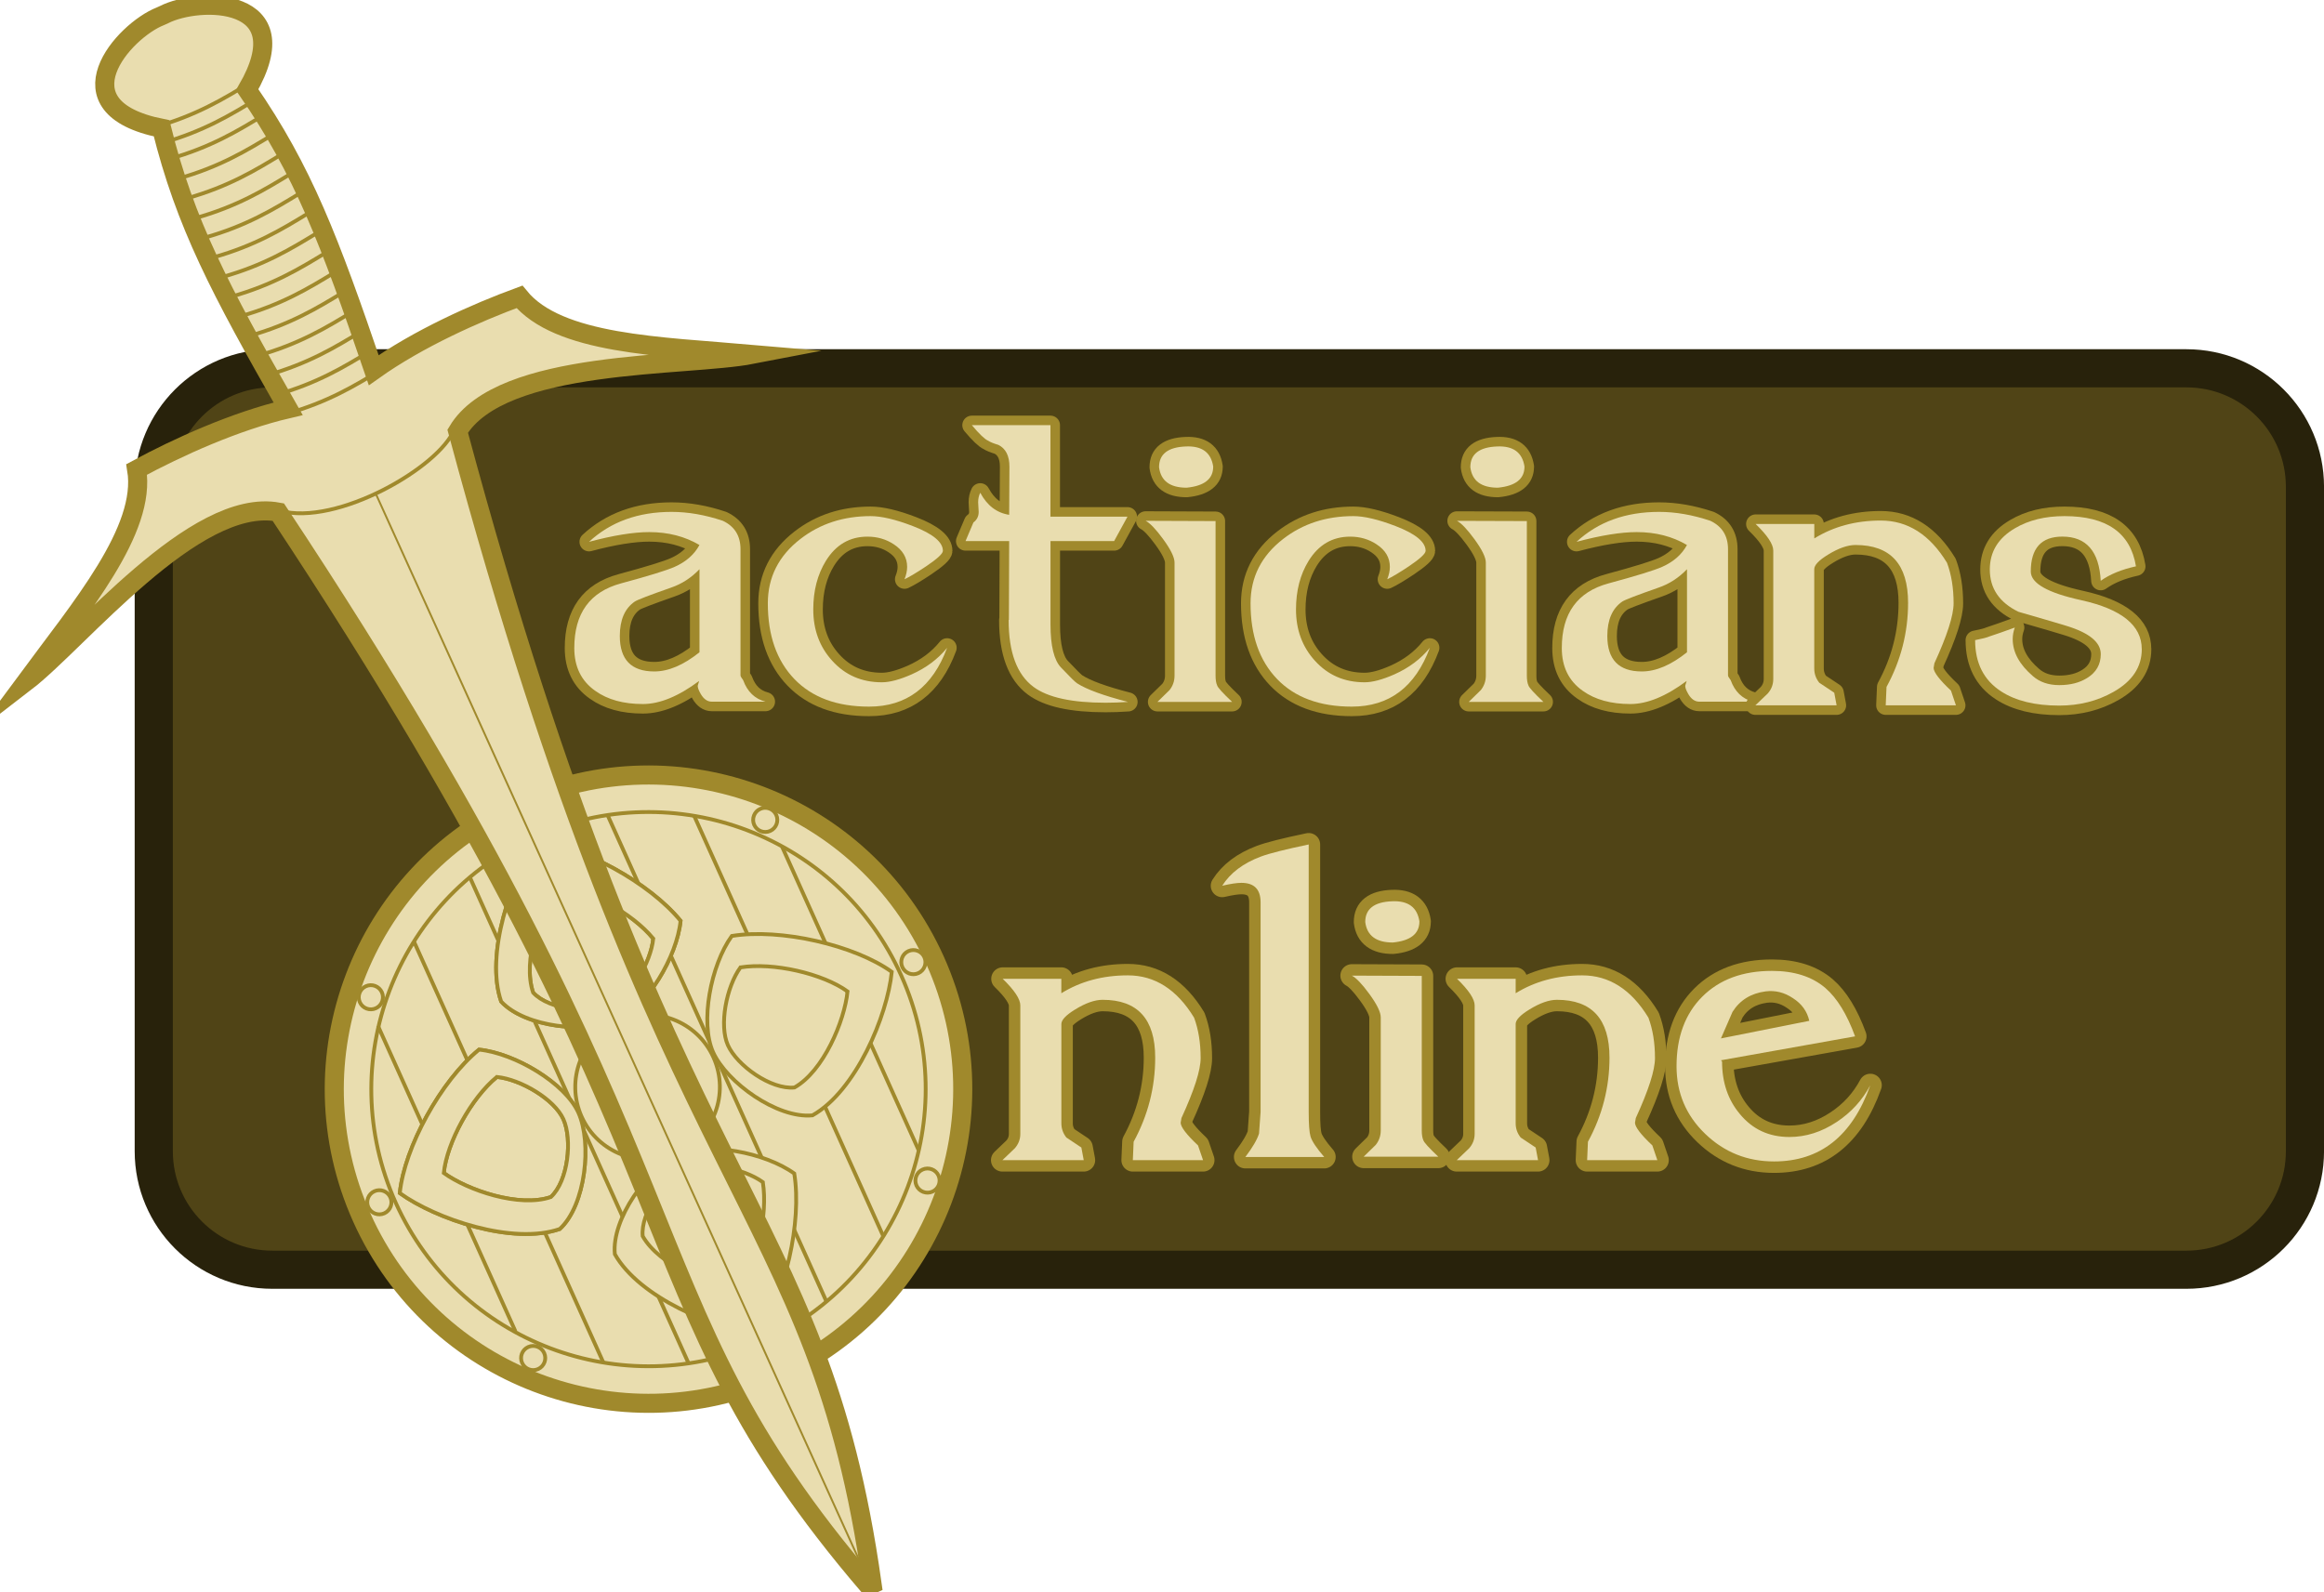
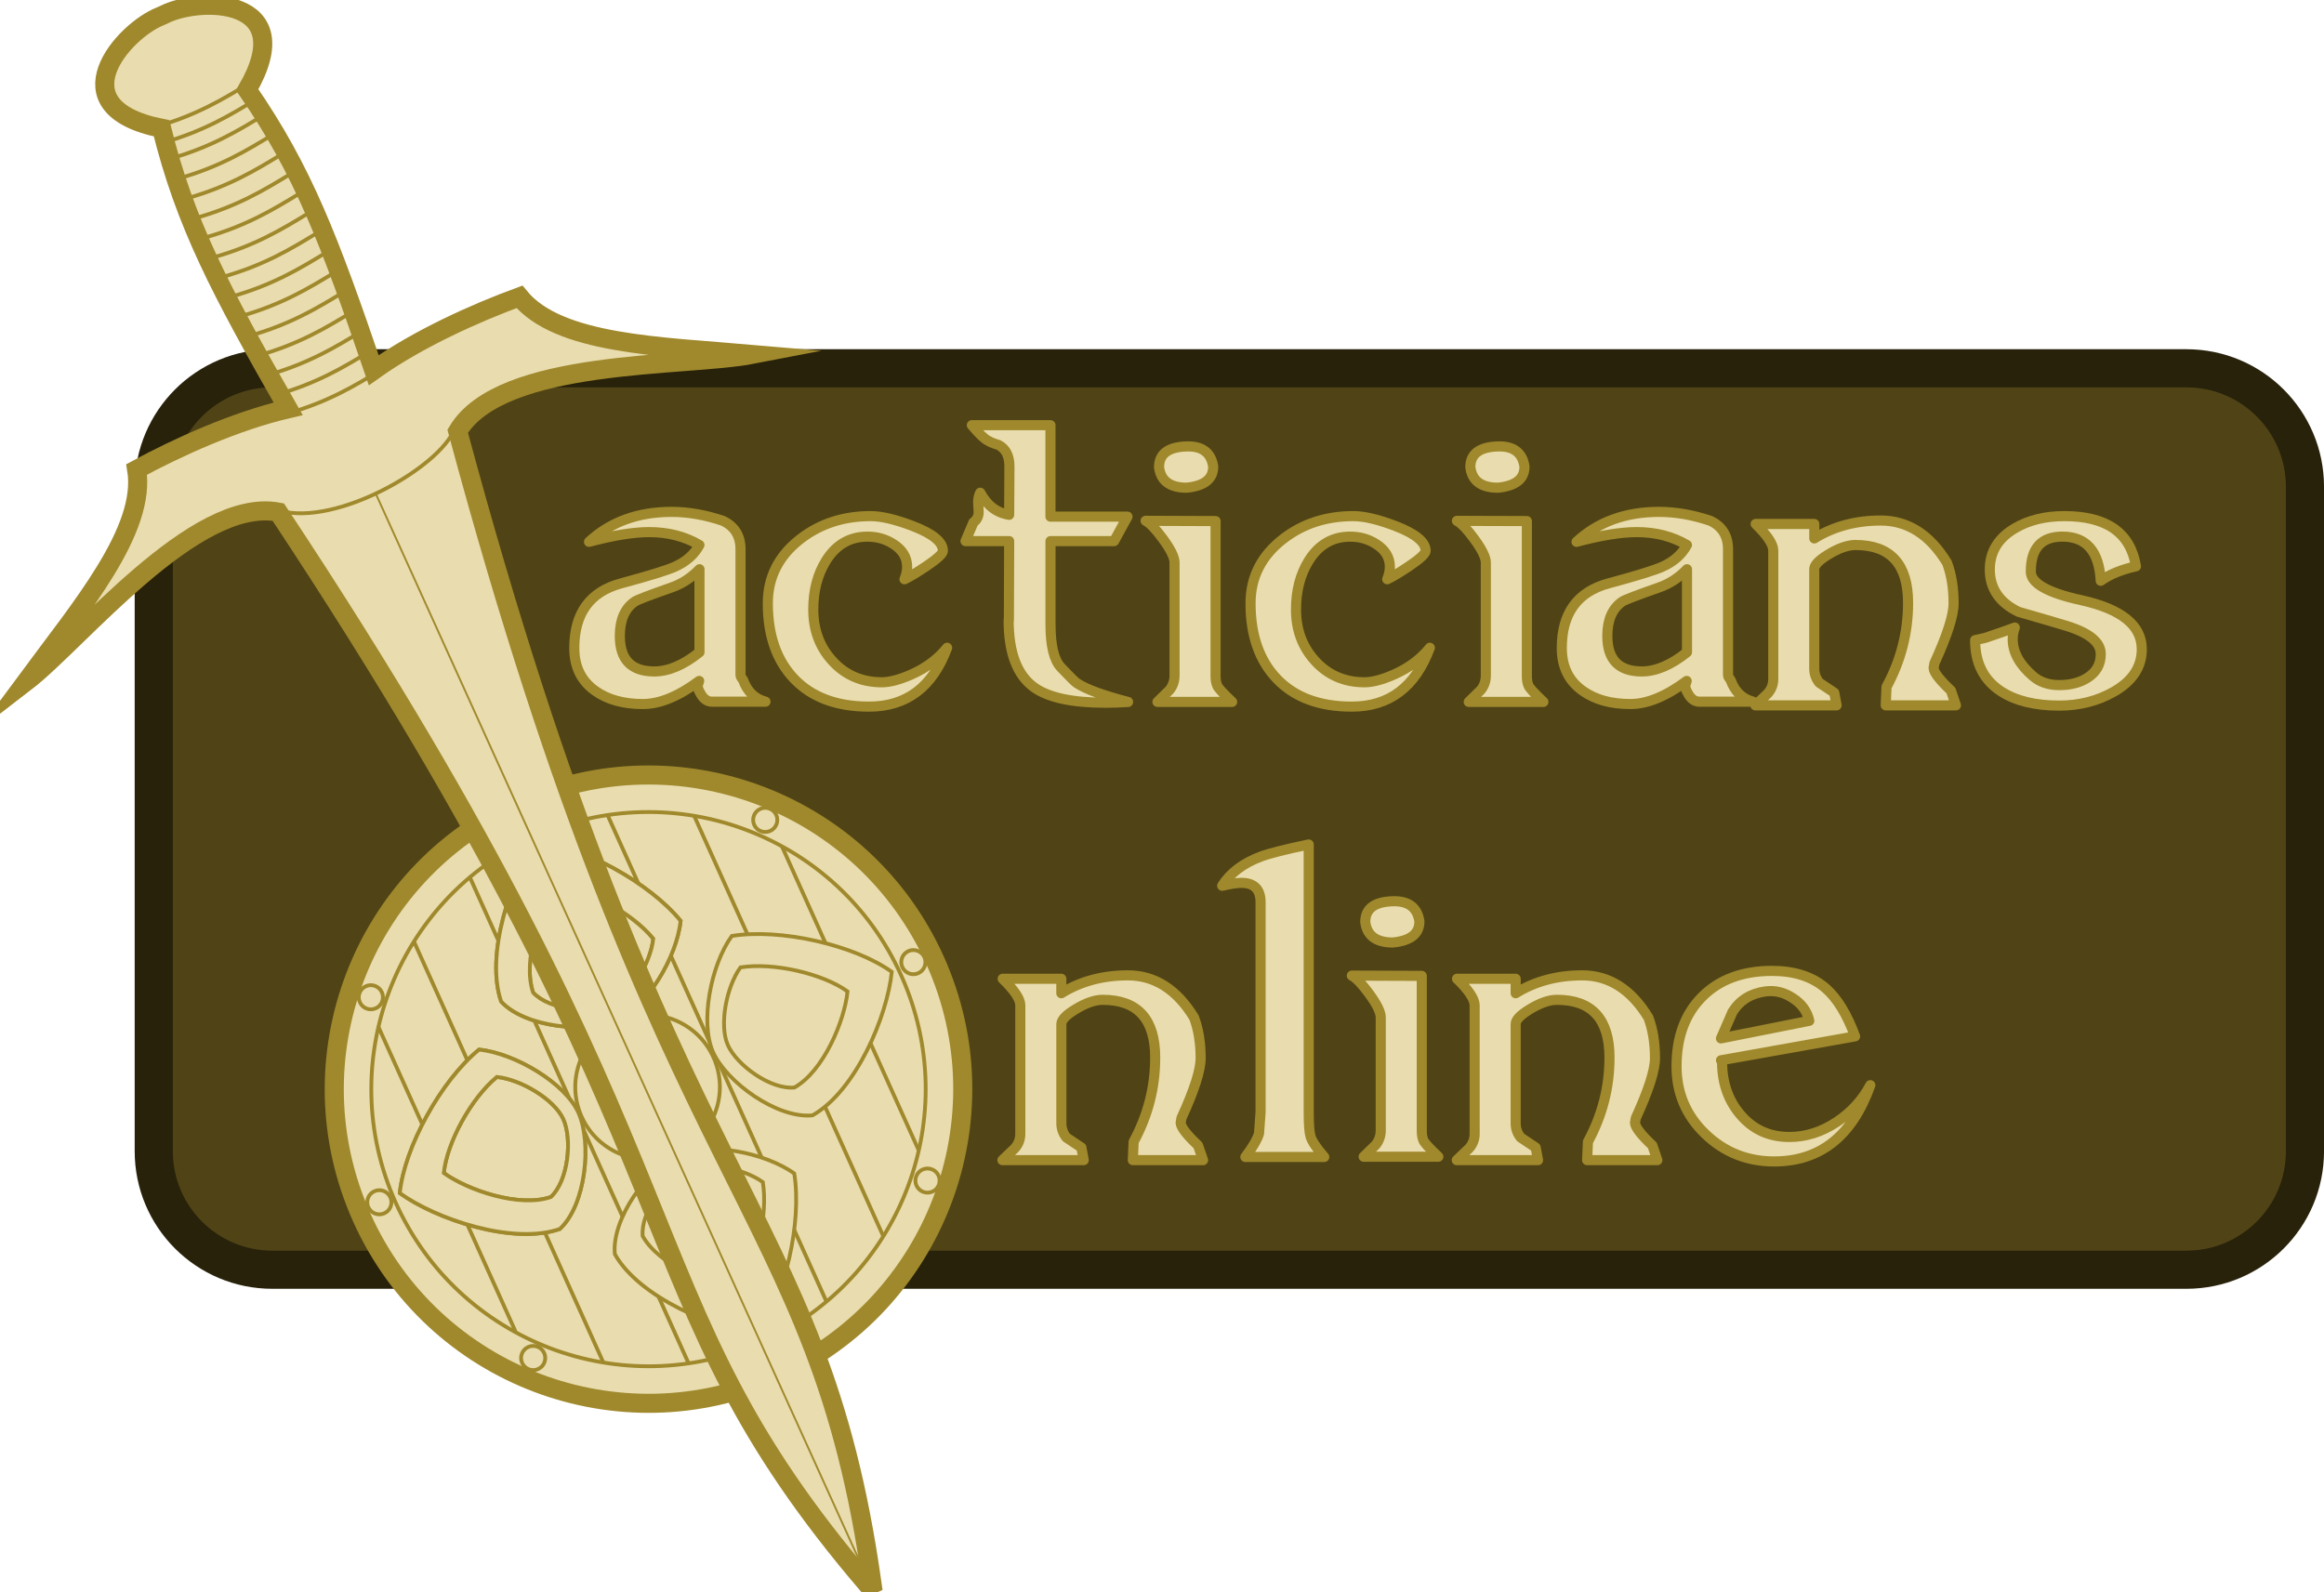
<svg xmlns="http://www.w3.org/2000/svg" xmlns:xlink="http://www.w3.org/1999/xlink" width="60.906mm" height="41.732mm" viewBox="0 0 60.906 41.732" version="1.1" id="svg8">
  <defs id="defs2" />
  <g id="layer1" transform="translate(-1.361253,-49.78247)">
    <rect style="opacity:1;fill:#504416;fill-opacity:1;stroke:#28220b;stroke-width:1;stroke-linecap:round;stroke-linejoin:round;stroke-miterlimit:4;stroke-dasharray:none;stroke-dashoffset:0;stroke-opacity:1;paint-order:markers fill stroke" id="rect1011" width="56.377" height="23.63" x="5.391" y="59.437" ry="3.106" />
-     <g aria-label="nline" style="font-style:normal;font-variant:normal;font-weight:normal;font-stretch:normal;font-size:10.583px;line-height:125%;font-family:Bubble_Runes;-inkscape-font-specification:Bubble_Runes;letter-spacing:0px;word-spacing:0px;fill:#e9ddaf;fill-opacity:1;stroke:#a0892c;stroke-width:0.6;stroke-linecap:butt;stroke-linejoin:round;stroke-miterlimit:4;stroke-dasharray:none;stroke-opacity:1;paint-order:markers stroke fill" id="text1280" transform="translate(0,-1.5875)">
-       <path d="m 32.89,81.782 h -1.84 l 0.021,-0.482 q 0.565,-1.04 0.565,-2.205 0,-1.516 -1.378,-1.516 -0.31,0 -0.723,0.255 -0.358,0.22 -0.358,0.379 v 2.604 q 0,0.207 0.131,0.372 l 0.393,0.262 0.062,0.331 H 27.632 l 0.324,-0.31 q 0.145,-0.165 0.145,-0.379 v -3.369 q 0,-0.248 -0.462,-0.696 h 1.537 v 0.379 q 0.758,-0.469 1.743,-0.469 1.061,0 1.736,1.109 0.172,0.462 0.172,1.061 0,0.475 -0.503,1.571 l -0.021,0.124 q 0.007,0.172 0.455,0.593 z" style="font-style:normal;font-variant:normal;font-weight:normal;font-stretch:normal;font-size:14.111px;font-family:'Dumbledor 3';-inkscape-font-specification:'Dumbledor 3, ';fill:#e9ddaf;fill-opacity:1;stroke:#a0892c;stroke-width:0.6;stroke-linejoin:round;stroke-miterlimit:4;stroke-dasharray:none;stroke-opacity:1;paint-order:markers stroke fill" id="path4582" />
-       <path d="m 36.066,81.699 h -2.067 q 0.282,-0.372 0.358,-0.613 l 0.041,-0.565 V 75.023 q 0,-0.51 -0.503,-0.51 -0.179,0 -0.503,0.076 0.317,-0.503 1.013,-0.765 0.331,-0.124 1.254,-0.317 v 7.014 q 0,0.482 0.048,0.641 0.055,0.186 0.358,0.537 z" style="font-style:normal;font-variant:normal;font-weight:normal;font-stretch:normal;font-size:14.111px;font-family:'Dumbledor 3';-inkscape-font-specification:'Dumbledor 3, ';fill:#e9ddaf;fill-opacity:1;stroke:#a0892c;stroke-width:0.6;stroke-linejoin:round;stroke-miterlimit:4;stroke-dasharray:none;stroke-opacity:1;paint-order:markers stroke fill" id="path4584" />
-       <path d="m 38.56,75.526 q 0,0.482 -0.696,0.551 -0.655,0 -0.723,-0.537 0,-0.517 0.703,-0.544 0.634,-0.028 0.717,0.531 z m 0.062,1.426 v 4.051 q 0,0.165 0.041,0.255 0.021,0.083 0.393,0.434 h -1.957 l 0.317,-0.31 q 0.131,-0.165 0.131,-0.379 v -2.963 q 0,-0.207 -0.303,-0.62 -0.282,-0.386 -0.455,-0.475 z" style="font-style:normal;font-variant:normal;font-weight:normal;font-stretch:normal;font-size:14.111px;font-family:'Dumbledor 3';-inkscape-font-specification:'Dumbledor 3, ';fill:#e9ddaf;fill-opacity:1;stroke:#a0892c;stroke-width:0.6;stroke-linejoin:round;stroke-miterlimit:4;stroke-dasharray:none;stroke-opacity:1;paint-order:markers stroke fill" id="path4586" />
-       <path d="m 44.796,81.782 h -1.84 l 0.021,-0.482 q 0.565,-1.04 0.565,-2.205 0,-1.516 -1.378,-1.516 -0.31,0 -0.723,0.255 -0.358,0.22 -0.358,0.379 v 2.604 q 0,0.207 0.131,0.372 l 0.393,0.262 0.062,0.331 H 39.539 l 0.324,-0.31 q 0.145,-0.165 0.145,-0.379 v -3.369 q 0,-0.248 -0.462,-0.696 h 1.537 v 0.379 q 0.758,-0.469 1.743,-0.469 1.061,0 1.736,1.109 0.172,0.462 0.172,1.061 0,0.475 -0.503,1.571 l -0.021,0.124 q 0.007,0.172 0.455,0.593 z" style="font-style:normal;font-variant:normal;font-weight:normal;font-stretch:normal;font-size:14.111px;font-family:'Dumbledor 3';-inkscape-font-specification:'Dumbledor 3, ';fill:#e9ddaf;fill-opacity:1;stroke:#a0892c;stroke-width:0.6;stroke-linejoin:round;stroke-miterlimit:4;stroke-dasharray:none;stroke-opacity:1;paint-order:markers stroke fill" id="path4588" />
-       <path d="m 50.377,79.818 c -0.473,1.332 -1.314,1.998 -2.522,1.998 -0.703,0 -1.305,-0.241 -1.805,-0.723 -0.501,-0.482 -0.751,-1.073 -0.751,-1.771 0,-0.767 0.225,-1.376 0.675,-1.826 0.45,-0.45 1.059,-0.675 1.826,-0.675 0.583,0 1.05,0.149 1.399,0.448 0.308,0.266 0.567,0.689 0.779,1.268 l -3.514,0.627 0.028,0.034 c 0,0.547 0.156,1.006 0.469,1.378 0.331,0.4 0.763,0.599 1.295,0.599 0.432,0 0.845,-0.131 1.24,-0.393 0.377,-0.248 0.671,-0.57 0.882,-0.965 z m -1.599,-1.688 c -0.055,-0.248 -0.198,-0.446 -0.427,-0.593 -0.225,-0.152 -0.464,-0.211 -0.717,-0.179 -0.386,0.051 -0.675,0.23 -0.868,0.537 -0.101,0.234 -0.202,0.466 -0.303,0.696 z" style="font-style:normal;font-variant:normal;font-weight:normal;font-stretch:normal;font-size:14.111px;font-family:'Dumbledor 3';-inkscape-font-specification:'Dumbledor 3, ';fill:#e9ddaf;fill-opacity:1;stroke:#a0892c;stroke-width:0.6;stroke-linejoin:round;stroke-miterlimit:4;stroke-dasharray:none;stroke-opacity:1;paint-order:markers stroke fill" id="path4590" />
+     <g aria-label="nline" style="font-style:normal;font-variant:normal;font-weight:normal;font-stretch:normal;font-size:10.583px;line-height:125%;font-family:Bubble_Runes;-inkscape-font-specification:Bubble_Runes;letter-spacing:0px;word-spacing:0px;fill:#e9ddaf;fill-opacity:1;stroke:#a0892c;stroke-width:0.265;stroke-linecap:butt;stroke-linejoin:round;stroke-miterlimit:4;stroke-dasharray:none;stroke-opacity:1;paint-order:markers fill stroke" id="text1280" transform="translate(0,-1.5875)">
+       <path d="m 32.89,81.782 h -1.84 l 0.021,-0.482 q 0.565,-1.04 0.565,-2.205 0,-1.516 -1.378,-1.516 -0.31,0 -0.723,0.255 -0.358,0.22 -0.358,0.379 v 2.604 q 0,0.207 0.131,0.372 l 0.393,0.262 0.062,0.331 H 27.632 l 0.324,-0.31 q 0.145,-0.165 0.145,-0.379 v -3.369 q 0,-0.248 -0.462,-0.696 h 1.537 v 0.379 q 0.758,-0.469 1.743,-0.469 1.061,0 1.736,1.109 0.172,0.462 0.172,1.061 0,0.475 -0.503,1.571 l -0.021,0.124 q 0.007,0.172 0.455,0.593 z" style="font-style:normal;font-variant:normal;font-weight:normal;font-stretch:normal;font-size:14.111px;font-family:'Dumbledor 3';-inkscape-font-specification:'Dumbledor 3, ';fill:#e9ddaf;fill-opacity:1;stroke:#a0892c;stroke-width:0.265;stroke-linejoin:round;stroke-miterlimit:4;stroke-dasharray:none;stroke-opacity:1;paint-order:markers fill stroke" id="path4582" />
+       <path d="m 36.066,81.699 h -2.067 q 0.282,-0.372 0.358,-0.613 l 0.041,-0.565 V 75.023 q 0,-0.51 -0.503,-0.51 -0.179,0 -0.503,0.076 0.317,-0.503 1.013,-0.765 0.331,-0.124 1.254,-0.317 v 7.014 q 0,0.482 0.048,0.641 0.055,0.186 0.358,0.537 z" style="font-style:normal;font-variant:normal;font-weight:normal;font-stretch:normal;font-size:14.111px;font-family:'Dumbledor 3';-inkscape-font-specification:'Dumbledor 3, ';fill:#e9ddaf;fill-opacity:1;stroke:#a0892c;stroke-width:0.265;stroke-linejoin:round;stroke-miterlimit:4;stroke-dasharray:none;stroke-opacity:1;paint-order:markers fill stroke" id="path4584" />
+       <path d="m 38.56,75.526 q 0,0.482 -0.696,0.551 -0.655,0 -0.723,-0.537 0,-0.517 0.703,-0.544 0.634,-0.028 0.717,0.531 z m 0.062,1.426 v 4.051 q 0,0.165 0.041,0.255 0.021,0.083 0.393,0.434 h -1.957 l 0.317,-0.31 q 0.131,-0.165 0.131,-0.379 v -2.963 q 0,-0.207 -0.303,-0.62 -0.282,-0.386 -0.455,-0.475 z" style="font-style:normal;font-variant:normal;font-weight:normal;font-stretch:normal;font-size:14.111px;font-family:'Dumbledor 3';-inkscape-font-specification:'Dumbledor 3, ';fill:#e9ddaf;fill-opacity:1;stroke:#a0892c;stroke-width:0.265;stroke-linejoin:round;stroke-miterlimit:4;stroke-dasharray:none;stroke-opacity:1;paint-order:markers fill stroke" id="path4586" />
+       <path d="m 44.796,81.782 h -1.84 l 0.021,-0.482 q 0.565,-1.04 0.565,-2.205 0,-1.516 -1.378,-1.516 -0.31,0 -0.723,0.255 -0.358,0.22 -0.358,0.379 v 2.604 q 0,0.207 0.131,0.372 l 0.393,0.262 0.062,0.331 H 39.539 l 0.324,-0.31 q 0.145,-0.165 0.145,-0.379 v -3.369 q 0,-0.248 -0.462,-0.696 h 1.537 v 0.379 q 0.758,-0.469 1.743,-0.469 1.061,0 1.736,1.109 0.172,0.462 0.172,1.061 0,0.475 -0.503,1.571 l -0.021,0.124 q 0.007,0.172 0.455,0.593 z" style="font-style:normal;font-variant:normal;font-weight:normal;font-stretch:normal;font-size:14.111px;font-family:'Dumbledor 3';-inkscape-font-specification:'Dumbledor 3, ';fill:#e9ddaf;fill-opacity:1;stroke:#a0892c;stroke-width:0.265;stroke-linejoin:round;stroke-miterlimit:4;stroke-dasharray:none;stroke-opacity:1;paint-order:markers fill stroke" id="path4588" />
+       <path d="m 50.377,79.818 c -0.473,1.332 -1.314,1.998 -2.522,1.998 -0.703,0 -1.305,-0.241 -1.805,-0.723 -0.501,-0.482 -0.751,-1.073 -0.751,-1.771 0,-0.767 0.225,-1.376 0.675,-1.826 0.45,-0.45 1.059,-0.675 1.826,-0.675 0.583,0 1.05,0.149 1.399,0.448 0.308,0.266 0.567,0.689 0.779,1.268 l -3.514,0.627 0.028,0.034 c 0,0.547 0.156,1.006 0.469,1.378 0.331,0.4 0.763,0.599 1.295,0.599 0.432,0 0.845,-0.131 1.24,-0.393 0.377,-0.248 0.671,-0.57 0.882,-0.965 z m -1.599,-1.688 c -0.055,-0.248 -0.198,-0.446 -0.427,-0.593 -0.225,-0.152 -0.464,-0.211 -0.717,-0.179 -0.386,0.051 -0.675,0.23 -0.868,0.537 -0.101,0.234 -0.202,0.466 -0.303,0.696 z" style="font-style:normal;font-variant:normal;font-weight:normal;font-stretch:normal;font-size:14.111px;font-family:'Dumbledor 3';-inkscape-font-specification:'Dumbledor 3, ';fill:#e9ddaf;fill-opacity:1;stroke:#a0892c;stroke-width:0.265;stroke-linejoin:round;stroke-miterlimit:4;stroke-dasharray:none;stroke-opacity:1;paint-order:markers fill stroke" id="path4590" />
    </g>
    <path style="opacity:1;vector-effect:none;fill:#e9ddaf;fill-opacity:1;stroke:#a0892c;stroke-width:0.5;stroke-linecap:butt;stroke-linejoin:miter;stroke-miterlimit:4;stroke-dasharray:none;stroke-dashoffset:0;stroke-opacity:1;paint-order:normal" d="M 25.866,74.956 A 8.234,8.234 65.781 0 1 21.734,85.843 8.234,8.234 65.781 0 1 10.848,81.711 8.234,8.234 65.781 0 1 14.979,70.825 8.234,8.234 65.781 0 1 25.866,74.956 Z" id="path922" />
    <path style="opacity:1;vector-effect:none;fill:#e9ddaf;fill-opacity:1;stroke:#a0892c;stroke-width:0.1;stroke-linecap:butt;stroke-linejoin:miter;stroke-miterlimit:4;stroke-dasharray:none;stroke-dashoffset:0;stroke-opacity:1;paint-order:normal" d="m 24.98,75.354 a 7.263,7.263 65.781 0 1 -3.644,9.603 7.263,7.263 65.781 0 1 -9.603,-3.644 7.263,7.263 65.781 0 1 3.644,-9.603 7.263,7.263 65.781 0 1 9.603,3.644 z" id="path922-6" />
    <path style="fill:none;fill-rule:evenodd;stroke:#a0892c;stroke-width:0.1;stroke-linecap:butt;stroke-linejoin:miter;stroke-miterlimit:4;stroke-dasharray:none;stroke-opacity:1" d="m 11.267,76.675 3.602,8.007" id="path945" />
    <use x="0" y="0" xlink:href="#path945" id="use947" transform="matrix(0.9987713,-0.00273161,-0.0027316,0.9939272,10.81541,-4.197542)" width="100%" height="100%" style="stroke-width:0.1;stroke-miterlimit:4;stroke-dasharray:none" />
    <path style="fill:none;fill-rule:evenodd;stroke:#a0892c;stroke-width:0.1;stroke-linecap:butt;stroke-linejoin:miter;stroke-miterlimit:4;stroke-dasharray:none;stroke-opacity:1" d="m 12.214,74.473 1.581,3.516" id="path945-7" />
    <use x="0" y="0" xlink:href="#path945-7" id="use964" transform="translate(7.340704,-3.301899)" width="100%" height="100%" style="stroke-width:0.1;stroke-miterlimit:4;stroke-dasharray:none" />
    <path style="fill:none;fill-rule:evenodd;stroke:#a0892c;stroke-width:0.101;stroke-linecap:butt;stroke-linejoin:miter;stroke-miterlimit:4;stroke-dasharray:none;stroke-opacity:1" d="m 13.681,72.792 5.722,12.721" id="path945-7-3" />
    <use x="0" y="0" xlink:href="#path945-7-3" id="use4555" transform="translate(3.611384,-1.624425)" width="100%" height="100%" style="stroke-width:0.1;stroke-miterlimit:4;stroke-dasharray:none" />
    <use x="0" y="0" xlink:href="#path945-7-3" id="use4555-6" transform="matrix(0.8387635,-0.3562147,-0.3562147,0.207063,35.51603,74.14673)" width="100%" height="100%" style="stroke-width:0.462;stroke-miterlimit:4;stroke-dasharray:none" />
    <path style="opacity:1;vector-effect:none;fill:#e9ddaf;fill-opacity:1;stroke:#a0892c;stroke-width:0.1;stroke-linecap:butt;stroke-linejoin:miter;stroke-miterlimit:4;stroke-dasharray:none;stroke-dashoffset:0;stroke-opacity:1;paint-order:normal" d="m 20.06,77.501 a 1.895,1.895 65.781 0 1 -0.951,2.505 1.895,1.895 65.781 0 1 -2.505,-0.951 1.895,1.895 65.781 0 1 0.951,-2.505 1.895,1.895 65.781 0 1 2.505,0.951 z" id="path922-3" />
    <path id="use4597" d="m 25.587,74.874 a 0.317,0.317 65.781 0 1 -0.159,0.419 0.317,0.317 65.781 0 1 -0.419,-0.159 0.317,0.317 65.781 0 1 0.159,-0.419 0.317,0.317 65.781 0 1 0.419,0.159 z" style="opacity:1;vector-effect:none;fill:#e9ddaf;fill-opacity:1;stroke:#a0892c;stroke-width:0.1;stroke-linecap:butt;stroke-linejoin:miter;stroke-miterlimit:4;stroke-dasharray:none;stroke-dashoffset:0;stroke-opacity:1;paint-order:normal" />
    <path id="use4599" d="m 15.492,71.194 a 0.317,0.317 65.781 0 1 -0.159,0.419 0.317,0.317 65.781 0 1 -0.419,-0.159 0.317,0.317 65.781 0 1 0.159,-0.419 0.317,0.317 65.781 0 1 0.419,0.159 z" style="opacity:1;vector-effect:none;fill:#e9ddaf;fill-opacity:1;stroke:#a0892c;stroke-width:0.1;stroke-linecap:butt;stroke-linejoin:miter;stroke-miterlimit:4;stroke-dasharray:none;stroke-dashoffset:0;stroke-opacity:1;paint-order:normal" />
    <use x="0" y="0" xlink:href="#use4599" id="use4601" transform="translate(6.316488,14.04267)" width="100%" height="100%" style="stroke-width:0.1;stroke-miterlimit:4;stroke-dasharray:none" />
    <use x="0" y="0" xlink:href="#use4601" id="use4603" transform="translate(-6.185333,0.01509253)" width="100%" height="100%" style="stroke-width:0.1;stroke-miterlimit:4;stroke-dasharray:none" />
    <use x="0" y="0" xlink:href="#use4603" id="use4605" transform="translate(-4.253919,-9.45721)" width="100%" height="100%" style="stroke-width:0.1;stroke-miterlimit:4;stroke-dasharray:none" />
    <use x="0" y="0" xlink:href="#use4605" id="use4607" transform="translate(10.33575,-4.649089)" width="100%" height="100%" style="stroke-width:0.1;stroke-miterlimit:4;stroke-dasharray:none" />
    <use x="0" y="0" xlink:href="#use4607" id="use4609" transform="translate(4.252861,9.454861)" width="100%" height="100%" style="stroke-width:0.1;stroke-miterlimit:4;stroke-dasharray:none" />
    <path style="opacity:1;vector-effect:none;fill:#e9ddaf;fill-opacity:1;stroke:#a0892c;stroke-width:0.1;stroke-linecap:butt;stroke-linejoin:miter;stroke-miterlimit:4;stroke-dasharray:none;stroke-dashoffset:0;stroke-opacity:1;paint-order:normal" d="m 19.198,77.888 a 0.95,0.95 0 0 1 -0.477,1.256 0.95,0.95 0 0 1 -1.256,-0.477 0.95,0.95 0 0 1 0.477,-1.256 0.95,0.95 0 0 1 1.256,0.477 z" id="path922-3-5" />
    <use x="0" y="0" xlink:href="#use964" id="use5318" transform="translate(3.381091,7.516762)" width="100%" height="100%" style="stroke-width:0.1;stroke-miterlimit:4;stroke-dasharray:none" />
    <path style="fill:#e9ddaf;fill-opacity:1;stroke:#a0892c;stroke-width:0.1;stroke-linecap:butt;stroke-linejoin:miter;stroke-miterlimit:4;stroke-dasharray:none;stroke-opacity:1" d="m 20.54,74.318 c -0.554,0.769 -0.839,2.271 -0.49,3.047 0.356,0.792 1.684,1.748 2.605,1.655 1.136,-0.64 1.96,-2.604 2.077,-3.761 -0.973,-0.701 -2.917,-1.148 -4.192,-0.941 z m 0.227,0.824 c 0.854,-0.139 2.155,0.16 2.806,0.63 -0.078,0.774 -0.63,2.089 -1.391,2.518 -0.617,0.062 -1.505,-0.578 -1.744,-1.108 -0.234,-0.52 -0.043,-1.525 0.328,-2.04 z" id="path4515" />
    <use x="0" y="0" xlink:href="#path4515" id="use5298" transform="matrix(-0.6634422,0.7482275,0.7482275,0.6634422,-28.06368,12.62323)" width="100%" height="100%" style="stroke-width:0.1;stroke-miterlimit:4;stroke-dasharray:none" />
    <use x="0" y="0" xlink:href="#path4515" id="use5300" transform="rotate(90,18.24495,78.2498)" width="100%" height="100%" style="stroke-width:0.1;stroke-miterlimit:4;stroke-dasharray:none" />
    <use x="0" y="0" xlink:href="#use5300" id="use5302" transform="matrix(0.6634422,-0.7482275,-0.7482275,-0.6634422,64.7501,143.9509)" width="100%" height="100%" style="stroke-width:0.1;stroke-miterlimit:4;stroke-dasharray:none" />
    <use x="0" y="0" xlink:href="#use4555-6" id="use5320" transform="translate(-5.696995,-12.66543)" width="100%" height="100%" style="stroke-width:0.1;stroke-miterlimit:4;stroke-dasharray:none" />
    <use x="0" y="0" xlink:href="#use5302" id="use5304" width="100%" height="100%" style="stroke-width:0.1;stroke-miterlimit:4;stroke-dasharray:none" />
    <use x="0" y="0" xlink:href="#path945-7" id="use5316" transform="translate(3.381091,7.516762)" width="100%" height="100%" style="stroke-width:0.1;stroke-miterlimit:4;stroke-dasharray:none" />
    <use x="0" y="0" xlink:href="#use5298" id="use5312" width="100%" height="100%" style="stroke-width:0.1;stroke-miterlimit:4;stroke-dasharray:none" />
    <path id="use5330" d="m 18.62,78.148 a 0.317,0.317 65.781 0 1 -0.159,0.419 0.317,0.317 65.781 0 1 -0.419,-0.159 0.317,0.317 65.781 0 1 0.159,-0.419 0.317,0.317 65.781 0 1 0.419,0.159 z" style="opacity:1;vector-effect:none;fill:#e9ddaf;fill-opacity:1;stroke:#a0892c;stroke-width:0.1;stroke-linecap:butt;stroke-linejoin:miter;stroke-miterlimit:4;stroke-dasharray:none;stroke-dashoffset:0;stroke-opacity:1;paint-order:normal" />
    <use x="0" y="0" xlink:href="#use4597" id="use1241" transform="translate(-13.99518,6.295126)" width="100%" height="100%" />
    <path id="path4526" style="fill:#e9ddaf;fill-opacity:1;fill-rule:evenodd;stroke:#a0892c;stroke-width:0.5;stroke-linecap:butt;stroke-linejoin:miter;stroke-miterlimit:88.8;stroke-dasharray:none;stroke-opacity:1;paint-order:normal" d="M 24.217,91.311 C 22.778,81.063 18.839,81.485 13.356,61.086 c 1.144,-1.914 5.97,-1.676 7.722,-2.014 -2.434,-0.21 -5.087,-0.261 -6.103,-1.508 -1.142,0.42 -2.648,1.091 -3.819,1.923 C 9.992,56.075 9.306,54.259 7.839,52.135 9.262,49.679 6.577,49.696 5.658,50.167 l -0.093,0.042 c -0.962,0.377 -2.751,2.379 0.031,2.937 0.622,2.505 1.528,4.222 3.317,7.352 -1.399,0.327 -2.9,1.012 -3.97,1.59 0.262,1.587 -1.456,3.609 -2.909,5.573 C 3.447,66.573 6.462,62.797 8.654,63.206 20.318,80.818 17.395,83.492 24.124,91.353 Z" />
    <path style="fill:#e9ddaf;fill-opacity:0;fill-rule:evenodd;stroke:#a0892c;stroke-width:0.1;stroke-linecap:butt;stroke-linejoin:miter;stroke-miterlimit:4;stroke-dasharray:none;stroke-opacity:1" d="m 8.866,60.63 c 1.087,-0.307 1.796,-0.735 2.499,-1.165" id="path4547" />
    <use style="fill:#e9ddaf" x="0" y="0" xlink:href="#path4547" id="use4564" transform="translate(-0.2811502,-0.4933055)" width="100%" height="100%" />
    <use style="fill:#e9ddaf" x="0" y="0" xlink:href="#use4564" id="use4566" transform="translate(-0.2325404,-0.5154977)" width="100%" height="100%" />
    <use style="fill:#e9ddaf" x="0" y="0" xlink:href="#use4566" id="use4568" transform="translate(-0.2325404,-0.5154977)" width="100%" height="100%" />
    <use style="fill:#e9ddaf" x="0" y="0" xlink:href="#use4568" id="use4570" transform="translate(-0.2325404,-0.5154977)" width="100%" height="100%" />
    <use style="fill:#e9ddaf" x="0" y="0" xlink:href="#use4570" id="use4572" transform="translate(-0.2325404,-0.5154977)" width="100%" height="100%" />
    <use style="fill:#e9ddaf" x="0" y="0" xlink:href="#use4572" id="use4574" transform="translate(-0.2325404,-0.5154977)" width="100%" height="100%" />
    <use style="fill:#e9ddaf" x="0" y="0" xlink:href="#use4574" id="use4576" transform="translate(-0.2325404,-0.5154977)" width="100%" height="100%" />
    <use style="fill:#e9ddaf" x="0" y="0" xlink:href="#use4576" id="use4578" transform="translate(-0.2325404,-0.5154977)" width="100%" height="100%" />
    <use style="fill:#e9ddaf" x="0" y="0" xlink:href="#use4578" id="use4580" transform="translate(-0.2325404,-0.5154977)" width="100%" height="100%" />
    <use style="fill:#e9ddaf" x="0" y="0" xlink:href="#use4580" id="use4582" transform="translate(-0.2325404,-0.5154977)" width="100%" height="100%" />
    <use style="fill:#e9ddaf" x="0" y="0" xlink:href="#use4582" id="use4584" transform="translate(-0.2325404,-0.5154977)" width="100%" height="100%" />
    <use style="fill:#e9ddaf" x="0" y="0" xlink:href="#use4584" id="use4586" transform="translate(-0.2325404,-0.5154977)" width="100%" height="100%" />
    <use style="fill:#e9ddaf" x="0" y="0" xlink:href="#use4586" id="use4588" transform="translate(-0.2325404,-0.5154977)" width="100%" height="100%" />
    <use style="fill:#e9ddaf" x="0" y="0" xlink:href="#use4588" id="use4590" transform="translate(-0.1885391,-0.4179552)" width="100%" height="100%" />
    <use style="fill:#e9ddaf" x="0" y="0" xlink:href="#use4590" id="use4592" width="100%" height="100%" transform="translate(-0.1885231,-0.417919)" />
    <path style="fill:#e9ddaf;fill-opacity:0;fill-rule:evenodd;stroke:#a0892c;stroke-width:0.1;stroke-linecap:butt;stroke-linejoin:miter;stroke-miterlimit:4;stroke-dasharray:none;stroke-opacity:1" d="m 8.695,63.17 c 1.486,0.413 4.18,-1.136 4.574,-2.132" id="path4547-3" />
    <path style="fill:#e9ddaf;fill-rule:evenodd;stroke:#a0892c;stroke-width:0.05;stroke-linecap:butt;stroke-linejoin:miter;stroke-miterlimit:4;stroke-dasharray:none;stroke-opacity:1" d="M 11.214,62.734 24.138,91.255" id="path4609" />
-     <g aria-label="acticians" style="font-style:normal;font-variant:normal;font-weight:normal;font-stretch:normal;font-size:10.583px;line-height:125%;font-family:Bubble_Runes;-inkscape-font-specification:Bubble_Runes;letter-spacing:0px;word-spacing:0px;fill:#e9ddaf;fill-opacity:1;stroke:#a0892c;stroke-width:0.5;stroke-linecap:butt;stroke-linejoin:round;stroke-miterlimit:4;stroke-dasharray:none;stroke-opacity:1;paint-order:markers stroke fill" id="text1280-3">
-       <path d="m 21.422,68.176 h -1.406 q -0.172,0 -0.289,-0.2 -0.096,-0.165 -0.076,-0.234 0.007,-0.034 0.034,-0.11 -0.813,0.606 -1.475,0.606 -0.765,0 -1.247,-0.345 -0.551,-0.386 -0.551,-1.123 0,-1.364 1.226,-1.695 1.096,-0.296 1.406,-0.434 0.448,-0.2 0.648,-0.572 -0.572,-0.338 -1.316,-0.338 -0.62,0 -1.578,0.255 0.847,-0.785 2.164,-0.785 0.648,0 1.344,0.234 0.462,0.22 0.462,0.744 V 67.487 q 0,0.034 0.069,0.124 0.165,0.455 0.586,0.565 z m -1.729,-1.295 v -2.177 q -0.324,0.338 -0.744,0.482 -0.847,0.296 -0.951,0.365 -0.393,0.269 -0.393,0.903 0,0.93 0.903,0.93 0.558,0 1.185,-0.503 z" style="font-style:normal;font-variant:normal;font-weight:normal;font-stretch:normal;font-size:14.111px;font-family:'Dumbledor 3';-inkscape-font-specification:'Dumbledor 3, ';fill:#e9ddaf;fill-opacity:1;stroke:#a0892c;stroke-width:0.5;stroke-linejoin:round;stroke-miterlimit:4;stroke-dasharray:none;stroke-opacity:1;paint-order:markers stroke fill" id="path4563" />
-       <path d="m 26.183,66.763 q -0.572,1.543 -2.046,1.543 -1.261,0 -1.957,-0.723 -0.696,-0.723 -0.696,-1.984 0,-1.027 0.854,-1.688 0.772,-0.599 1.84,-0.599 0.427,0 1.109,0.262 0.785,0.303 0.785,0.648 0,0.11 -0.441,0.407 -0.372,0.248 -0.565,0.338 0.069,-0.172 0.069,-0.324 0,-0.365 -0.351,-0.593 -0.303,-0.2 -0.689,-0.2 -0.696,0 -1.089,0.634 -0.331,0.537 -0.331,1.275 0,0.799 0.496,1.344 0.51,0.565 1.302,0.565 0.31,0 0.779,-0.207 0.572,-0.255 0.93,-0.696 z" style="font-style:normal;font-variant:normal;font-weight:normal;font-stretch:normal;font-size:14.111px;font-family:'Dumbledor 3';-inkscape-font-specification:'Dumbledor 3, ';fill:#e9ddaf;fill-opacity:1;stroke:#a0892c;stroke-width:0.5;stroke-linejoin:round;stroke-miterlimit:4;stroke-dasharray:none;stroke-opacity:1;paint-order:markers stroke fill" id="path4565" />
-       <path d="m 30.924,68.183 q -0.31,0.021 -0.586,0.021 -1.33,0 -1.888,-0.413 -0.655,-0.482 -0.655,-1.757 h 0.007 l 0.007,-2.067 h -1.144 l 0.207,-0.489 q 0.138,-0.103 0.138,-0.276 0,-0.041 -0.007,-0.124 -0.007,-0.09 -0.007,-0.131 0,-0.138 0.055,-0.248 0.269,0.503 0.758,0.579 l 0.007,-1.261 q 0,-0.427 -0.289,-0.572 -0.186,-0.055 -0.269,-0.11 -0.131,-0.055 -0.427,-0.407 h 2.06 v 2.398 h 2.019 l -0.351,0.641 h -1.667 v 2.184 q 0,0.841 0.276,1.13 0.345,0.365 0.42,0.413 0.372,0.241 1.337,0.489 z" style="font-style:normal;font-variant:normal;font-weight:normal;font-stretch:normal;font-size:14.111px;font-family:'Dumbledor 3';-inkscape-font-specification:'Dumbledor 3, ';fill:#e9ddaf;fill-opacity:1;stroke:#a0892c;stroke-width:0.5;stroke-linejoin:round;stroke-miterlimit:4;stroke-dasharray:none;stroke-opacity:1;paint-order:markers stroke fill" id="path4567" />
-       <path d="m 33.156,62.016 q 0,0.482 -0.696,0.551 -0.655,0 -0.723,-0.537 0,-0.517 0.703,-0.544 0.634,-0.028 0.717,0.531 z m 0.062,1.426 v 4.051 q 0,0.165 0.041,0.255 0.021,0.083 0.393,0.434 h -1.957 l 0.317,-0.31 q 0.131,-0.165 0.131,-0.379 v -2.963 q 0,-0.207 -0.303,-0.62 -0.282,-0.386 -0.455,-0.475 z" style="font-style:normal;font-variant:normal;font-weight:normal;font-stretch:normal;font-size:14.111px;font-family:'Dumbledor 3';-inkscape-font-specification:'Dumbledor 3, ';fill:#e9ddaf;fill-opacity:1;stroke:#a0892c;stroke-width:0.5;stroke-linejoin:round;stroke-miterlimit:4;stroke-dasharray:none;stroke-opacity:1;paint-order:markers stroke fill" id="path4569" />
-       <path d="m 38.834,66.763 q -0.572,1.543 -2.046,1.543 -1.261,0 -1.957,-0.723 -0.696,-0.723 -0.696,-1.984 0,-1.027 0.854,-1.688 0.772,-0.599 1.84,-0.599 0.427,0 1.109,0.262 0.785,0.303 0.785,0.648 0,0.11 -0.441,0.407 -0.372,0.248 -0.565,0.338 0.069,-0.172 0.069,-0.324 0,-0.365 -0.351,-0.593 -0.303,-0.2 -0.689,-0.2 -0.696,0 -1.089,0.634 -0.331,0.537 -0.331,1.275 0,0.799 0.496,1.344 0.51,0.565 1.302,0.565 0.31,0 0.779,-0.207 0.572,-0.255 0.93,-0.696 z" style="font-style:normal;font-variant:normal;font-weight:normal;font-stretch:normal;font-size:14.111px;font-family:'Dumbledor 3';-inkscape-font-specification:'Dumbledor 3, ';fill:#e9ddaf;fill-opacity:1;stroke:#a0892c;stroke-width:0.5;stroke-linejoin:round;stroke-miterlimit:4;stroke-dasharray:none;stroke-opacity:1;paint-order:markers stroke fill" id="path4571" />
-       <path d="m 41.314,62.016 q 0,0.482 -0.696,0.551 -0.655,0 -0.723,-0.537 0,-0.517 0.703,-0.544 0.634,-0.028 0.717,0.531 z m 0.062,1.426 v 4.051 q 0,0.165 0.041,0.255 0.021,0.083 0.393,0.434 h -1.957 l 0.317,-0.31 Q 40.301,67.707 40.301,67.494 v -2.963 q 0,-0.207 -0.303,-0.62 -0.282,-0.386 -0.455,-0.475 z" style="font-style:normal;font-variant:normal;font-weight:normal;font-stretch:normal;font-size:14.111px;font-family:'Dumbledor 3';-inkscape-font-specification:'Dumbledor 3, ';fill:#e9ddaf;fill-opacity:1;stroke:#a0892c;stroke-width:0.5;stroke-linejoin:round;stroke-miterlimit:4;stroke-dasharray:none;stroke-opacity:1;paint-order:markers stroke fill" id="path4573" />
-       <path d="m 47.302,68.176 h -1.406 q -0.172,0 -0.289,-0.2 -0.096,-0.165 -0.076,-0.234 0.007,-0.034 0.034,-0.11 -0.813,0.606 -1.475,0.606 -0.765,0 -1.247,-0.345 -0.551,-0.386 -0.551,-1.123 0,-1.364 1.226,-1.695 1.096,-0.296 1.406,-0.434 0.448,-0.2 0.648,-0.572 -0.572,-0.338 -1.316,-0.338 -0.62,0 -1.578,0.255 0.847,-0.785 2.164,-0.785 0.648,0 1.344,0.234 0.462,0.22 0.462,0.744 V 67.487 q 0,0.034 0.069,0.124 0.165,0.455 0.586,0.565 z m -1.729,-1.295 v -2.177 q -0.324,0.338 -0.744,0.482 -0.847,0.296 -0.951,0.365 -0.393,0.269 -0.393,0.903 0,0.93 0.903,0.93 0.558,0 1.185,-0.503 z" style="font-style:normal;font-variant:normal;font-weight:normal;font-stretch:normal;font-size:14.111px;font-family:'Dumbledor 3';-inkscape-font-specification:'Dumbledor 3, ';fill:#e9ddaf;fill-opacity:1;stroke:#a0892c;stroke-width:0.5;stroke-linejoin:round;stroke-miterlimit:4;stroke-dasharray:none;stroke-opacity:1;paint-order:markers stroke fill" id="path4575" />
-       <path d="m 52.621,68.272 h -1.84 l 0.021,-0.482 q 0.565,-1.04 0.565,-2.205 0,-1.516 -1.378,-1.516 -0.31,0 -0.723,0.255 -0.358,0.22 -0.358,0.379 v 2.604 q 0,0.207 0.131,0.372 l 0.393,0.262 0.062,0.331 h -2.129 l 0.324,-0.31 q 0.145,-0.165 0.145,-0.379 V 64.214 q 0,-0.248 -0.462,-0.696 h 1.537 v 0.379 q 0.758,-0.469 1.743,-0.469 1.061,0 1.736,1.109 0.172,0.462 0.172,1.061 0,0.475 -0.503,1.571 l -0.021,0.124 q 0.007,0.172 0.455,0.593 z" style="font-style:normal;font-variant:normal;font-weight:normal;font-stretch:normal;font-size:14.111px;font-family:'Dumbledor 3';-inkscape-font-specification:'Dumbledor 3, ';fill:#e9ddaf;fill-opacity:1;stroke:#a0892c;stroke-width:0.5;stroke-linejoin:round;stroke-miterlimit:4;stroke-dasharray:none;stroke-opacity:1;paint-order:markers stroke fill" id="path4577" />
-       <path d="m 57.492,66.798 q 0,0.703 -0.744,1.123 -0.634,0.358 -1.419,0.358 -0.951,0 -1.523,-0.372 -0.682,-0.441 -0.682,-1.344 0.282,-0.055 0.372,-0.096 0.276,-0.09 0.668,-0.234 -0.055,0.152 -0.055,0.303 0,0.517 0.531,0.972 0.269,0.234 0.689,0.234 0.434,0 0.73,-0.186 0.358,-0.22 0.358,-0.627 0,-0.462 -0.889,-0.737 -0.193,-0.062 -1.268,-0.372 -0.751,-0.365 -0.751,-1.109 0,-0.696 0.661,-1.082 0.537,-0.317 1.295,-0.317 1.661,0 1.874,1.316 -0.565,0.124 -0.923,0.379 -0.062,-1.158 -1.006,-1.158 -0.827,0 -0.827,0.916 0,0.462 1.323,0.751 1.585,0.351 1.585,1.282 z" style="font-style:normal;font-variant:normal;font-weight:normal;font-stretch:normal;font-size:14.111px;font-family:'Dumbledor 3';-inkscape-font-specification:'Dumbledor 3, ';fill:#e9ddaf;fill-opacity:1;stroke:#a0892c;stroke-width:0.5;stroke-linejoin:round;stroke-miterlimit:4;stroke-dasharray:none;stroke-opacity:1;paint-order:markers stroke fill" id="path4579" />
+     <g aria-label="acticians" style="font-style:normal;font-variant:normal;font-weight:normal;font-stretch:normal;font-size:10.583px;line-height:125%;font-family:Bubble_Runes;-inkscape-font-specification:Bubble_Runes;letter-spacing:0px;word-spacing:0px;fill:#e9ddaf;fill-opacity:1;stroke:#a0892c;stroke-width:0.265;stroke-linecap:butt;stroke-linejoin:round;stroke-miterlimit:4;stroke-dasharray:none;stroke-opacity:1;paint-order:markers fill stroke" id="text1280-3">
+       <path d="m 21.422,68.176 h -1.406 q -0.172,0 -0.289,-0.2 -0.096,-0.165 -0.076,-0.234 0.007,-0.034 0.034,-0.11 -0.813,0.606 -1.475,0.606 -0.765,0 -1.247,-0.345 -0.551,-0.386 -0.551,-1.123 0,-1.364 1.226,-1.695 1.096,-0.296 1.406,-0.434 0.448,-0.2 0.648,-0.572 -0.572,-0.338 -1.316,-0.338 -0.62,0 -1.578,0.255 0.847,-0.785 2.164,-0.785 0.648,0 1.344,0.234 0.462,0.22 0.462,0.744 V 67.487 q 0,0.034 0.069,0.124 0.165,0.455 0.586,0.565 z m -1.729,-1.295 v -2.177 q -0.324,0.338 -0.744,0.482 -0.847,0.296 -0.951,0.365 -0.393,0.269 -0.393,0.903 0,0.93 0.903,0.93 0.558,0 1.185,-0.503 z" style="font-style:normal;font-variant:normal;font-weight:normal;font-stretch:normal;font-size:14.111px;font-family:'Dumbledor 3';-inkscape-font-specification:'Dumbledor 3, ';fill:#e9ddaf;fill-opacity:1;stroke:#a0892c;stroke-width:0.265;stroke-linejoin:round;stroke-miterlimit:4;stroke-dasharray:none;stroke-opacity:1;paint-order:markers fill stroke" id="path4563" />
+       <path d="m 26.183,66.763 q -0.572,1.543 -2.046,1.543 -1.261,0 -1.957,-0.723 -0.696,-0.723 -0.696,-1.984 0,-1.027 0.854,-1.688 0.772,-0.599 1.84,-0.599 0.427,0 1.109,0.262 0.785,0.303 0.785,0.648 0,0.11 -0.441,0.407 -0.372,0.248 -0.565,0.338 0.069,-0.172 0.069,-0.324 0,-0.365 -0.351,-0.593 -0.303,-0.2 -0.689,-0.2 -0.696,0 -1.089,0.634 -0.331,0.537 -0.331,1.275 0,0.799 0.496,1.344 0.51,0.565 1.302,0.565 0.31,0 0.779,-0.207 0.572,-0.255 0.93,-0.696 z" style="font-style:normal;font-variant:normal;font-weight:normal;font-stretch:normal;font-size:14.111px;font-family:'Dumbledor 3';-inkscape-font-specification:'Dumbledor 3, ';fill:#e9ddaf;fill-opacity:1;stroke:#a0892c;stroke-width:0.265;stroke-linejoin:round;stroke-miterlimit:4;stroke-dasharray:none;stroke-opacity:1;paint-order:markers fill stroke" id="path4565" />
+       <path d="m 30.924,68.183 q -0.31,0.021 -0.586,0.021 -1.33,0 -1.888,-0.413 -0.655,-0.482 -0.655,-1.757 h 0.007 l 0.007,-2.067 h -1.144 l 0.207,-0.489 q 0.138,-0.103 0.138,-0.276 0,-0.041 -0.007,-0.124 -0.007,-0.09 -0.007,-0.131 0,-0.138 0.055,-0.248 0.269,0.503 0.758,0.579 l 0.007,-1.261 q 0,-0.427 -0.289,-0.572 -0.186,-0.055 -0.269,-0.11 -0.131,-0.055 -0.427,-0.407 h 2.06 v 2.398 h 2.019 l -0.351,0.641 h -1.667 v 2.184 q 0,0.841 0.276,1.13 0.345,0.365 0.42,0.413 0.372,0.241 1.337,0.489 z" style="font-style:normal;font-variant:normal;font-weight:normal;font-stretch:normal;font-size:14.111px;font-family:'Dumbledor 3';-inkscape-font-specification:'Dumbledor 3, ';fill:#e9ddaf;fill-opacity:1;stroke:#a0892c;stroke-width:0.265;stroke-linejoin:round;stroke-miterlimit:4;stroke-dasharray:none;stroke-opacity:1;paint-order:markers fill stroke" id="path4567" />
+       <path d="m 33.156,62.016 q 0,0.482 -0.696,0.551 -0.655,0 -0.723,-0.537 0,-0.517 0.703,-0.544 0.634,-0.028 0.717,0.531 z m 0.062,1.426 v 4.051 q 0,0.165 0.041,0.255 0.021,0.083 0.393,0.434 h -1.957 l 0.317,-0.31 q 0.131,-0.165 0.131,-0.379 v -2.963 q 0,-0.207 -0.303,-0.62 -0.282,-0.386 -0.455,-0.475 z" style="font-style:normal;font-variant:normal;font-weight:normal;font-stretch:normal;font-size:14.111px;font-family:'Dumbledor 3';-inkscape-font-specification:'Dumbledor 3, ';fill:#e9ddaf;fill-opacity:1;stroke:#a0892c;stroke-width:0.265;stroke-linejoin:round;stroke-miterlimit:4;stroke-dasharray:none;stroke-opacity:1;paint-order:markers fill stroke" id="path4569" />
+       <path d="m 38.834,66.763 q -0.572,1.543 -2.046,1.543 -1.261,0 -1.957,-0.723 -0.696,-0.723 -0.696,-1.984 0,-1.027 0.854,-1.688 0.772,-0.599 1.84,-0.599 0.427,0 1.109,0.262 0.785,0.303 0.785,0.648 0,0.11 -0.441,0.407 -0.372,0.248 -0.565,0.338 0.069,-0.172 0.069,-0.324 0,-0.365 -0.351,-0.593 -0.303,-0.2 -0.689,-0.2 -0.696,0 -1.089,0.634 -0.331,0.537 -0.331,1.275 0,0.799 0.496,1.344 0.51,0.565 1.302,0.565 0.31,0 0.779,-0.207 0.572,-0.255 0.93,-0.696 z" style="font-style:normal;font-variant:normal;font-weight:normal;font-stretch:normal;font-size:14.111px;font-family:'Dumbledor 3';-inkscape-font-specification:'Dumbledor 3, ';fill:#e9ddaf;fill-opacity:1;stroke:#a0892c;stroke-width:0.265;stroke-linejoin:round;stroke-miterlimit:4;stroke-dasharray:none;stroke-opacity:1;paint-order:markers fill stroke" id="path4571" />
+       <path d="m 41.314,62.016 q 0,0.482 -0.696,0.551 -0.655,0 -0.723,-0.537 0,-0.517 0.703,-0.544 0.634,-0.028 0.717,0.531 z m 0.062,1.426 v 4.051 q 0,0.165 0.041,0.255 0.021,0.083 0.393,0.434 h -1.957 l 0.317,-0.31 Q 40.301,67.707 40.301,67.494 v -2.963 q 0,-0.207 -0.303,-0.62 -0.282,-0.386 -0.455,-0.475 z" style="font-style:normal;font-variant:normal;font-weight:normal;font-stretch:normal;font-size:14.111px;font-family:'Dumbledor 3';-inkscape-font-specification:'Dumbledor 3, ';fill:#e9ddaf;fill-opacity:1;stroke:#a0892c;stroke-width:0.265;stroke-linejoin:round;stroke-miterlimit:4;stroke-dasharray:none;stroke-opacity:1;paint-order:markers fill stroke" id="path4573" />
+       <path d="m 47.302,68.176 h -1.406 q -0.172,0 -0.289,-0.2 -0.096,-0.165 -0.076,-0.234 0.007,-0.034 0.034,-0.11 -0.813,0.606 -1.475,0.606 -0.765,0 -1.247,-0.345 -0.551,-0.386 -0.551,-1.123 0,-1.364 1.226,-1.695 1.096,-0.296 1.406,-0.434 0.448,-0.2 0.648,-0.572 -0.572,-0.338 -1.316,-0.338 -0.62,0 -1.578,0.255 0.847,-0.785 2.164,-0.785 0.648,0 1.344,0.234 0.462,0.22 0.462,0.744 V 67.487 q 0,0.034 0.069,0.124 0.165,0.455 0.586,0.565 z m -1.729,-1.295 v -2.177 q -0.324,0.338 -0.744,0.482 -0.847,0.296 -0.951,0.365 -0.393,0.269 -0.393,0.903 0,0.93 0.903,0.93 0.558,0 1.185,-0.503 z" style="font-style:normal;font-variant:normal;font-weight:normal;font-stretch:normal;font-size:14.111px;font-family:'Dumbledor 3';-inkscape-font-specification:'Dumbledor 3, ';fill:#e9ddaf;fill-opacity:1;stroke:#a0892c;stroke-width:0.265;stroke-linejoin:round;stroke-miterlimit:4;stroke-dasharray:none;stroke-opacity:1;paint-order:markers fill stroke" id="path4575" />
+       <path d="m 52.621,68.272 h -1.84 l 0.021,-0.482 q 0.565,-1.04 0.565,-2.205 0,-1.516 -1.378,-1.516 -0.31,0 -0.723,0.255 -0.358,0.22 -0.358,0.379 v 2.604 q 0,0.207 0.131,0.372 l 0.393,0.262 0.062,0.331 h -2.129 l 0.324,-0.31 q 0.145,-0.165 0.145,-0.379 V 64.214 q 0,-0.248 -0.462,-0.696 h 1.537 v 0.379 q 0.758,-0.469 1.743,-0.469 1.061,0 1.736,1.109 0.172,0.462 0.172,1.061 0,0.475 -0.503,1.571 l -0.021,0.124 q 0.007,0.172 0.455,0.593 z" style="font-style:normal;font-variant:normal;font-weight:normal;font-stretch:normal;font-size:14.111px;font-family:'Dumbledor 3';-inkscape-font-specification:'Dumbledor 3, ';fill:#e9ddaf;fill-opacity:1;stroke:#a0892c;stroke-width:0.265;stroke-linejoin:round;stroke-miterlimit:4;stroke-dasharray:none;stroke-opacity:1;paint-order:markers fill stroke" id="path4577" />
+       <path d="m 57.492,66.798 q 0,0.703 -0.744,1.123 -0.634,0.358 -1.419,0.358 -0.951,0 -1.523,-0.372 -0.682,-0.441 -0.682,-1.344 0.282,-0.055 0.372,-0.096 0.276,-0.09 0.668,-0.234 -0.055,0.152 -0.055,0.303 0,0.517 0.531,0.972 0.269,0.234 0.689,0.234 0.434,0 0.73,-0.186 0.358,-0.22 0.358,-0.627 0,-0.462 -0.889,-0.737 -0.193,-0.062 -1.268,-0.372 -0.751,-0.365 -0.751,-1.109 0,-0.696 0.661,-1.082 0.537,-0.317 1.295,-0.317 1.661,0 1.874,1.316 -0.565,0.124 -0.923,0.379 -0.062,-1.158 -1.006,-1.158 -0.827,0 -0.827,0.916 0,0.462 1.323,0.751 1.585,0.351 1.585,1.282 z" style="font-style:normal;font-variant:normal;font-weight:normal;font-stretch:normal;font-size:14.111px;font-family:'Dumbledor 3';-inkscape-font-specification:'Dumbledor 3, ';fill:#e9ddaf;fill-opacity:1;stroke:#a0892c;stroke-width:0.265;stroke-linejoin:round;stroke-miterlimit:4;stroke-dasharray:none;stroke-opacity:1;paint-order:markers fill stroke" id="path4579" />
    </g>
  </g>
</svg>
